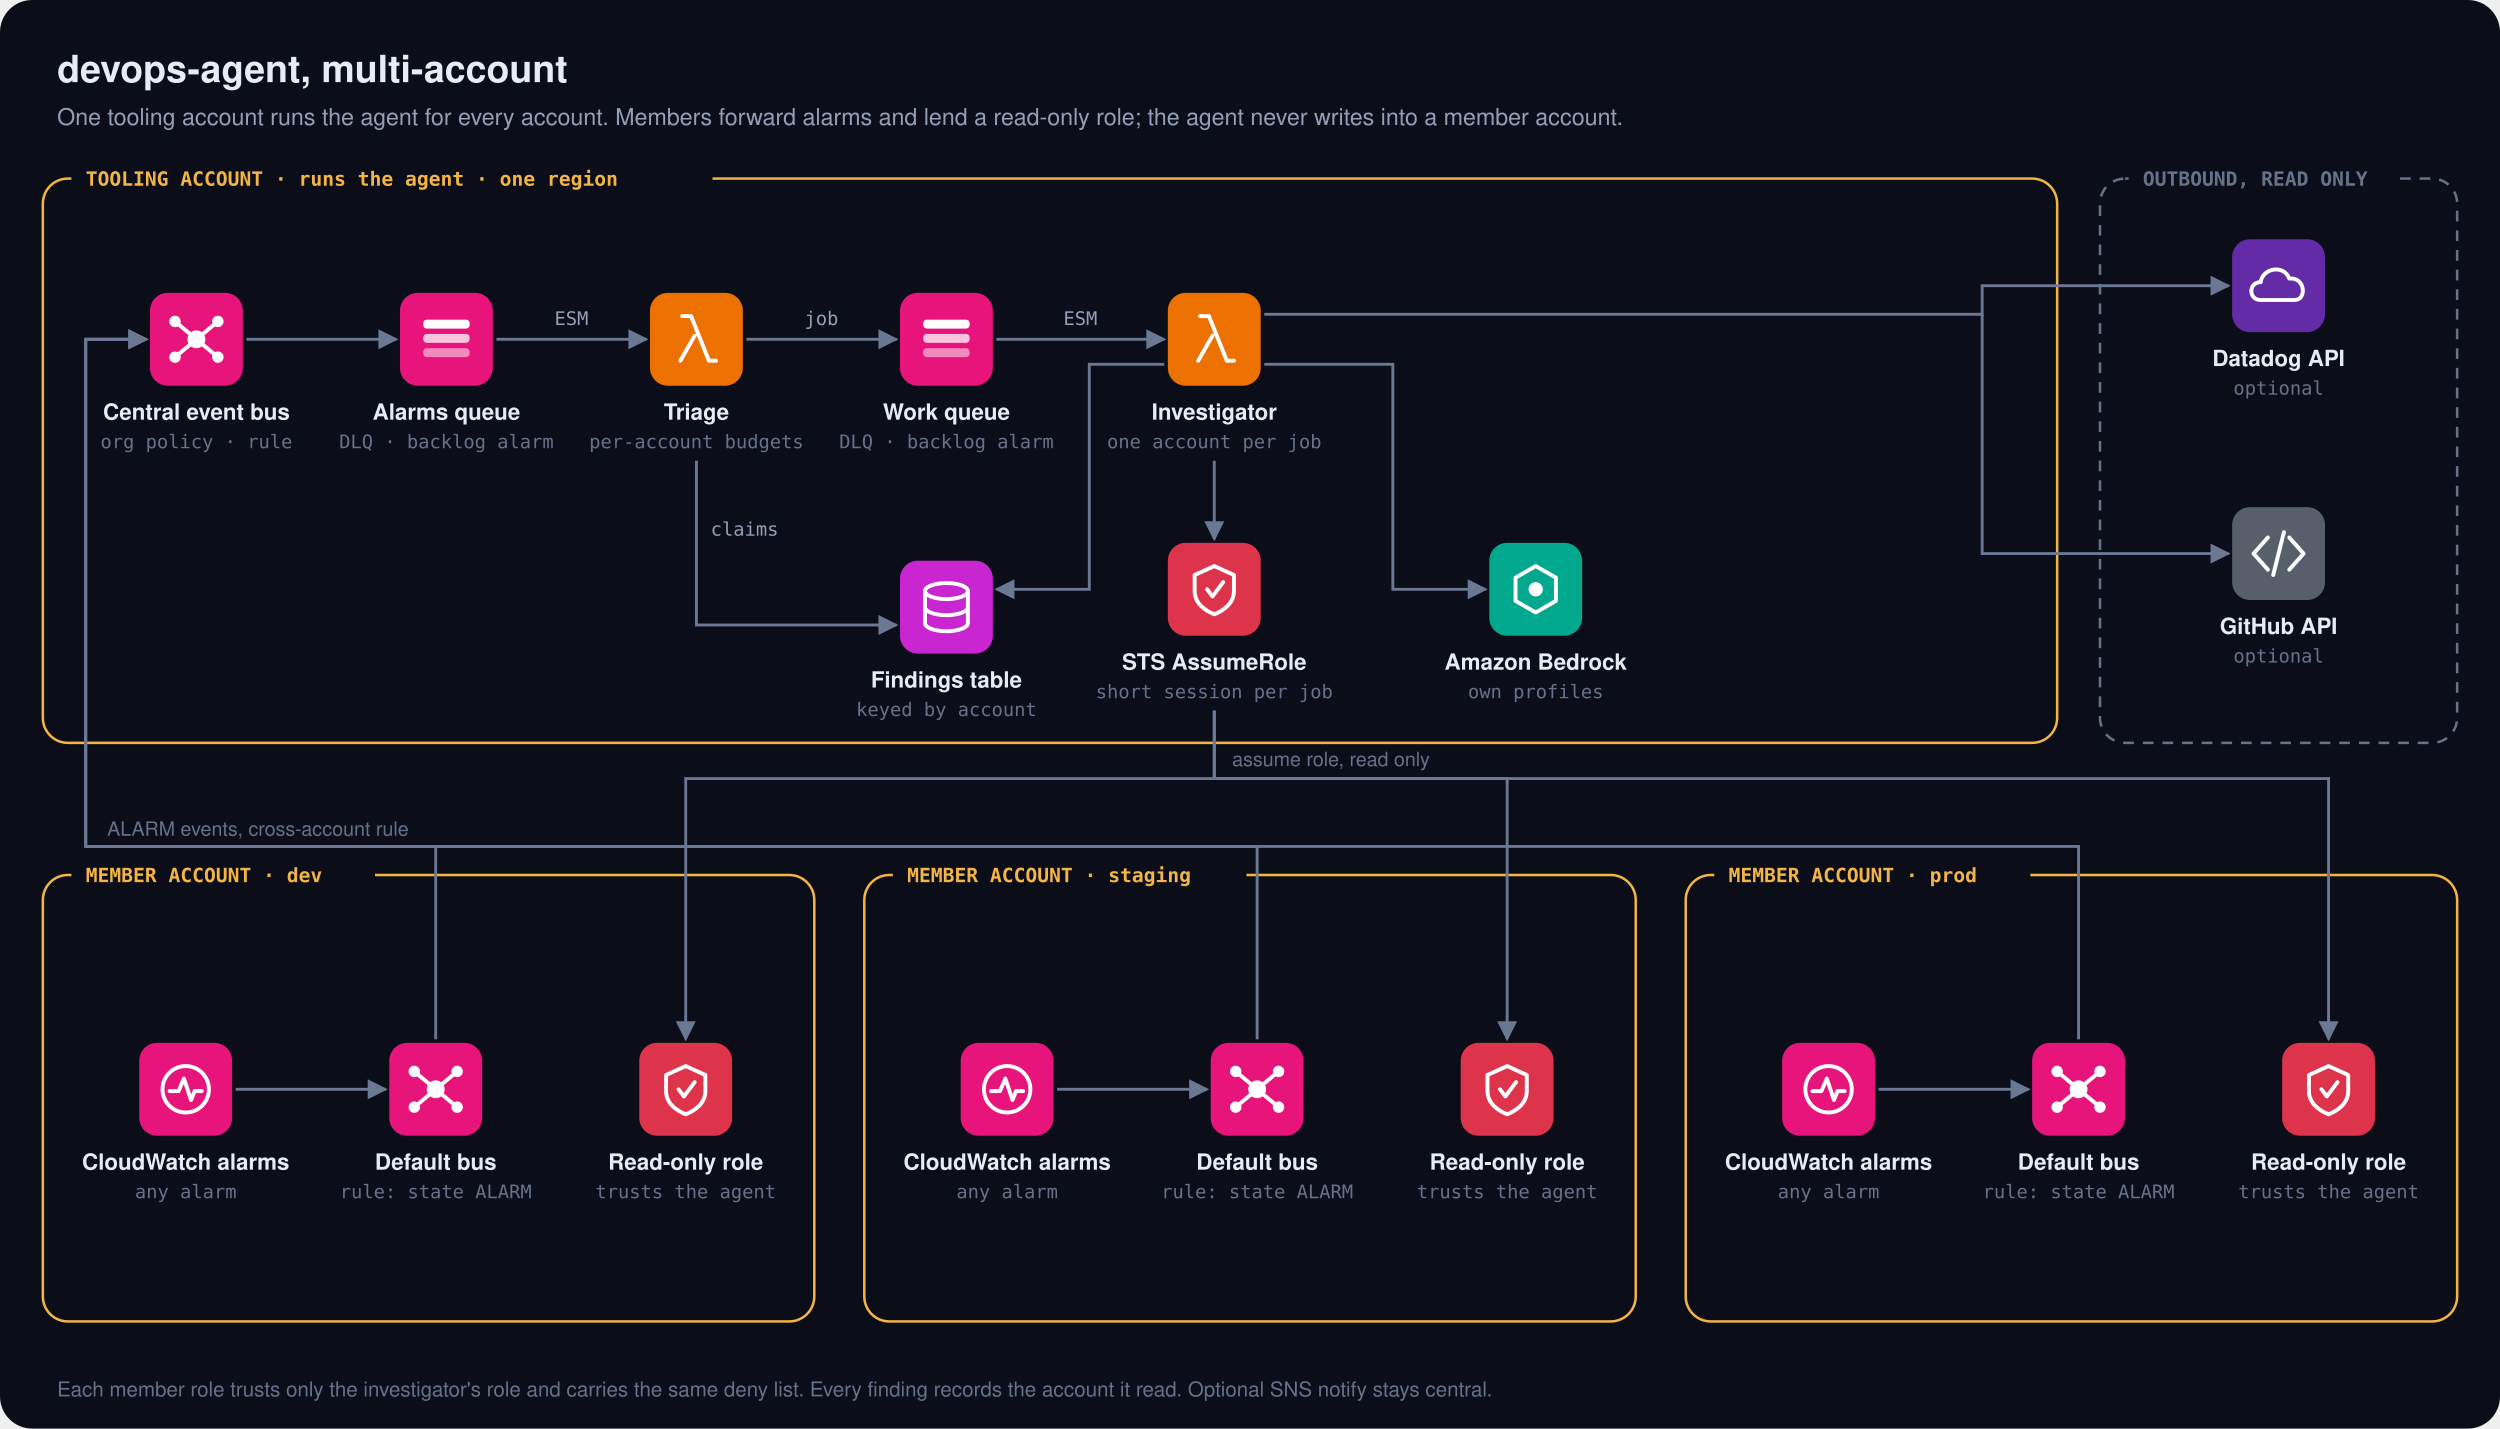
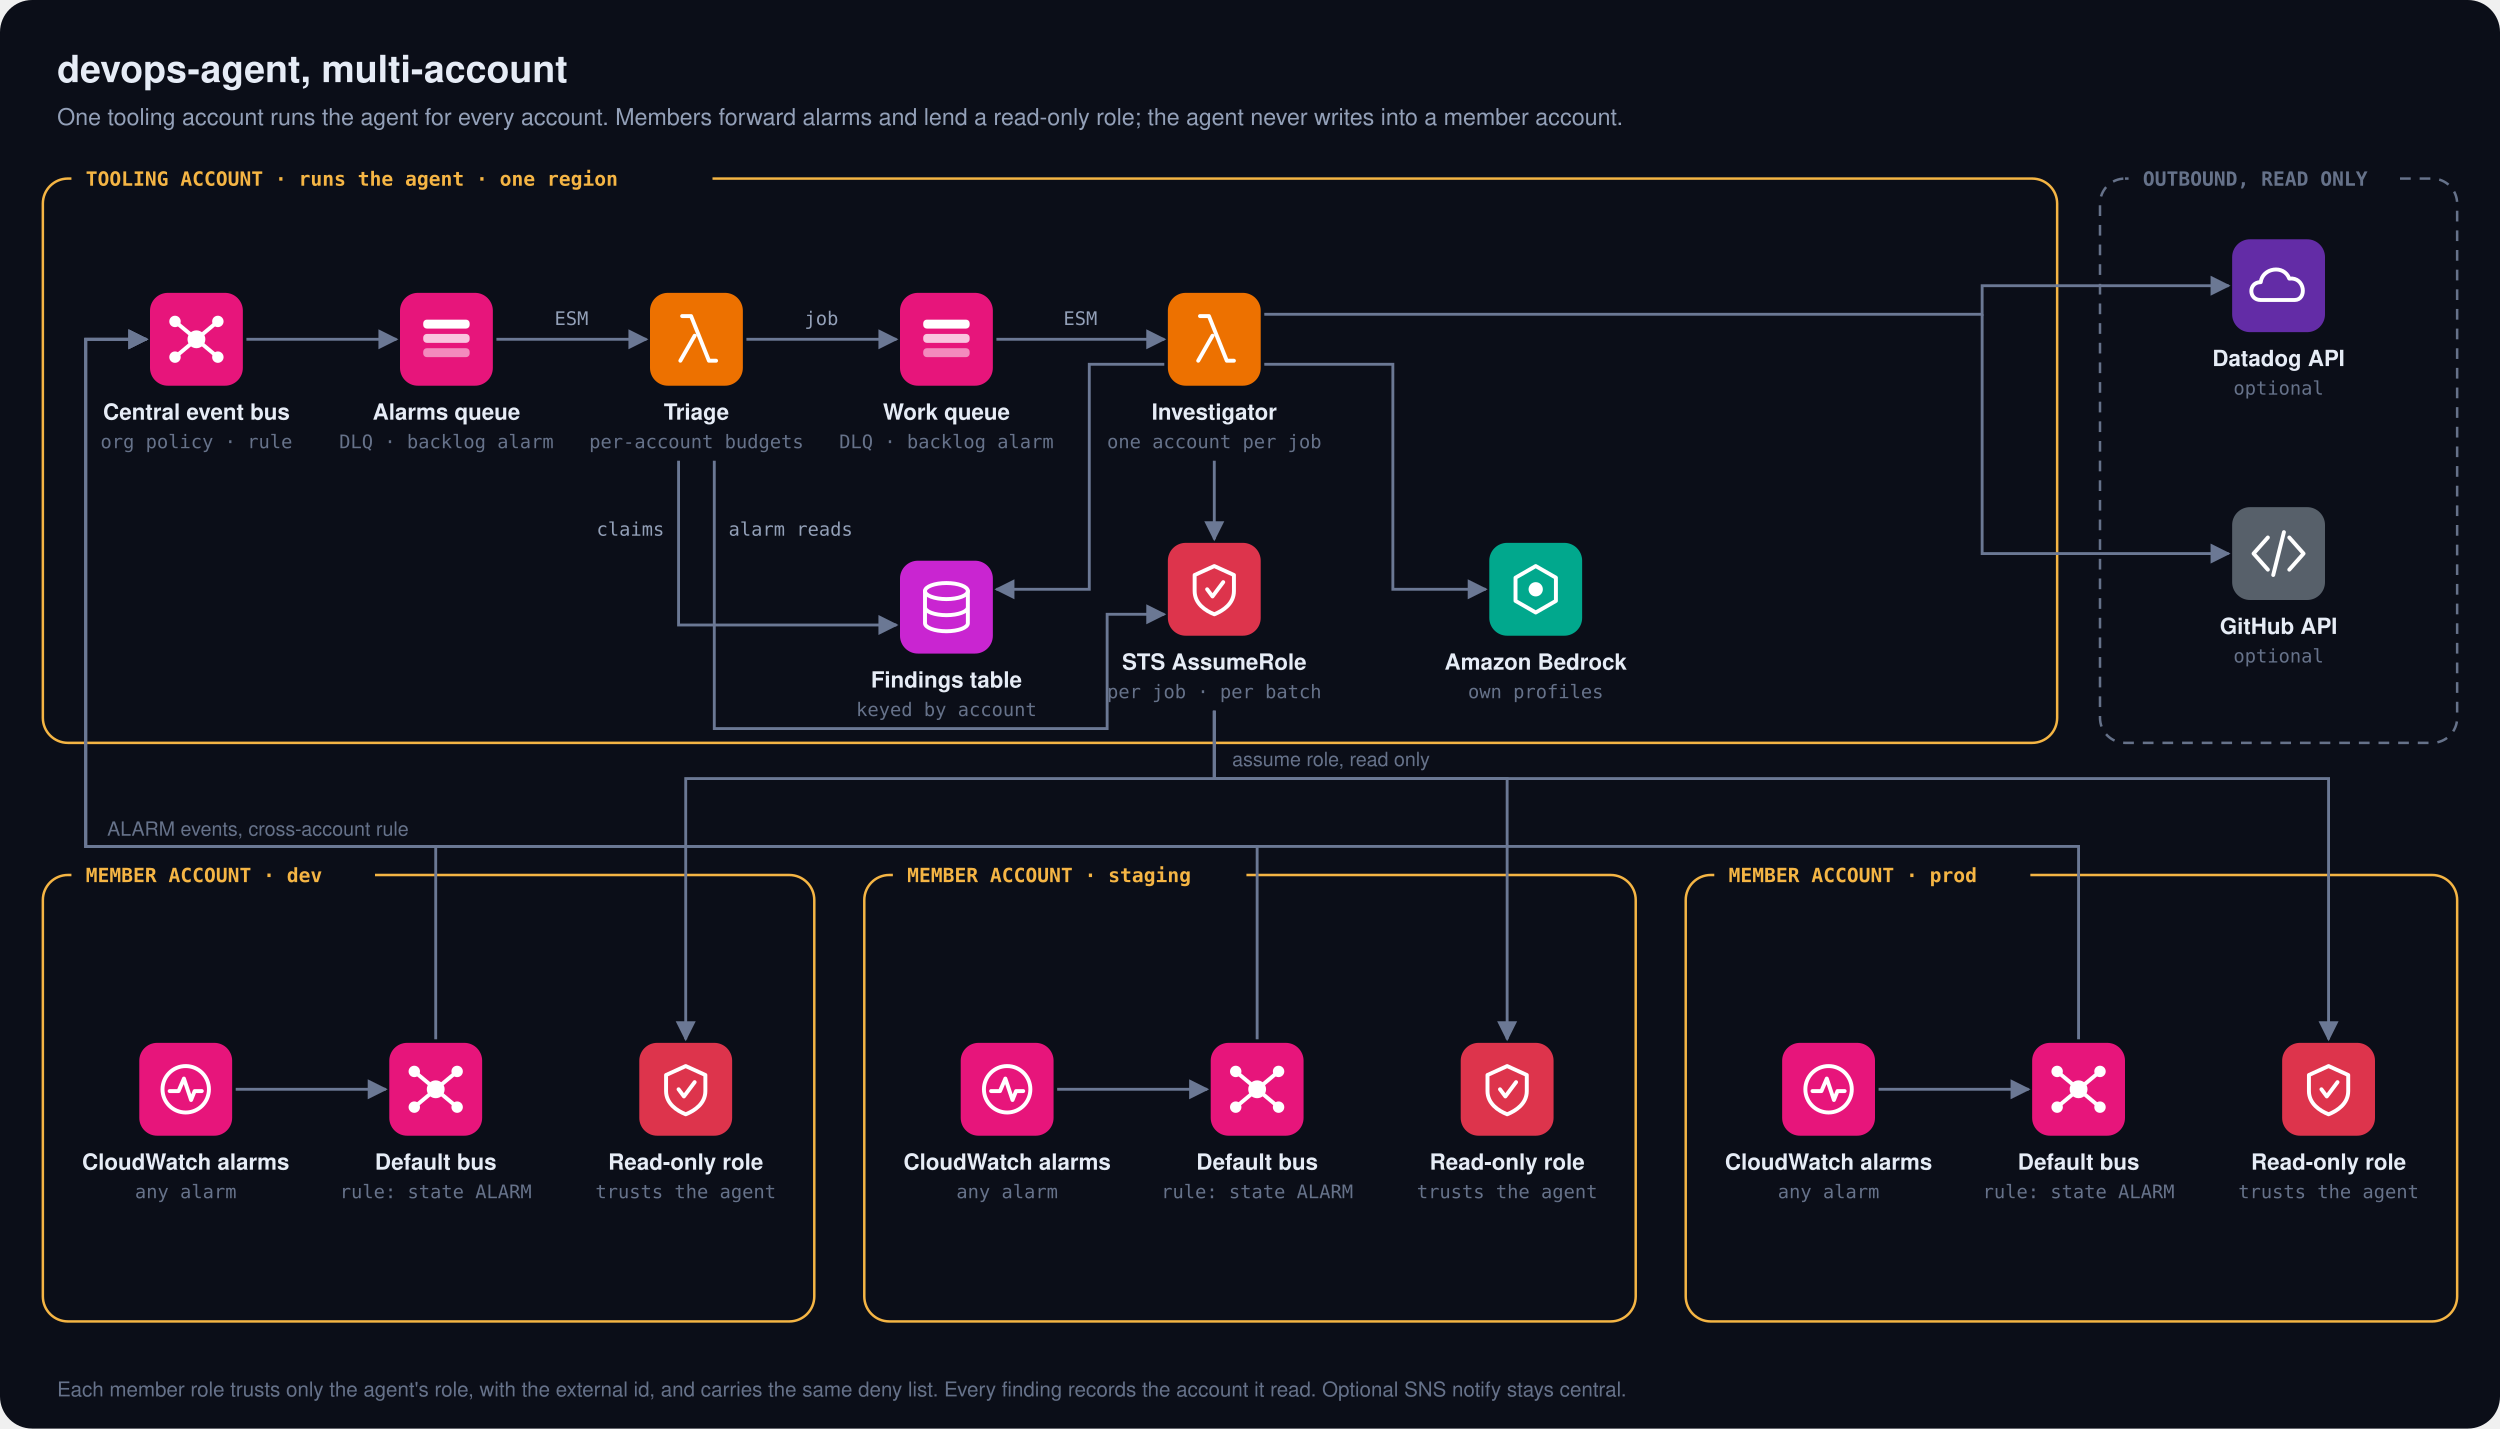
<svg xmlns="http://www.w3.org/2000/svg" width="1400" height="800" viewBox="0 0 1400 800" role="img" aria-label="devops-agent, multi-account">
  <defs>
    <marker id="ah" viewBox="0 0 10 10" refX="9" refY="5" markerWidth="7" markerHeight="7" orient="auto-start-reverse">
      <path d="M0,0 L10,5 L0,10 z" fill="#6b7894" />
    </marker>
  </defs>
  <rect width="1400" height="800" rx="18" fill="#0b0e18" />
  <text x="32" y="46" font-family="ui-sans-serif, -apple-system, 'Segoe UI', Helvetica, Arial, sans-serif" font-size="21" font-weight="700" fill="#e6ecf6" text-anchor="start">devops-agent, multi-account</text>
  <text x="32" y="70" font-family="ui-sans-serif, -apple-system, 'Segoe UI', Helvetica, Arial, sans-serif" font-size="13" font-weight="400" fill="#93a0b8" text-anchor="start">One tooling account runs the agent for every account. Members forward alarms and lend a read-only role; the agent never writes into a member account.</text>
  <rect x="24" y="100" width="1128" height="316" rx="14" fill="none" stroke="#f5b544" stroke-width="1.4" />
  <rect x="40" y="91" width="359" height="18" rx="4" fill="#0b0e18" />
  <text x="48" y="104" font-family="ui-monospace, SFMono-Regular, Menlo, Consolas, monospace" font-size="11" font-weight="600" fill="#f5b544" text-anchor="start">TOOLING ACCOUNT  ·  runs the agent  ·  one region</text>
  <rect x="1176" y="100" width="200" height="316" rx="14" fill="none" stroke="#66728a" stroke-width="1.4" stroke-dasharray="6 5" />
  <rect x="1192" y="91" width="149" height="18" rx="4" fill="#0b0e18" />
  <text x="1200" y="104" font-family="ui-monospace, SFMono-Regular, Menlo, Consolas, monospace" font-size="11" font-weight="600" fill="#66728a" text-anchor="start">OUTBOUND, READ ONLY</text>
  <rect x="84.0" y="164.0" width="52" height="52" rx="10" fill="#E7157B" />
  <path d="M110,190 L98,180" stroke="#fff" stroke-width="2.2" fill="none" stroke-linecap="round" stroke-linejoin="round" />
  <circle cx="98" cy="180" r="3.2" fill="#fff" />
  <path d="M110,190 L122,180" stroke="#fff" stroke-width="2.2" fill="none" stroke-linecap="round" stroke-linejoin="round" />
  <circle cx="122" cy="180" r="3.2" fill="#fff" />
  <path d="M110,190 L98,200" stroke="#fff" stroke-width="2.2" fill="none" stroke-linecap="round" stroke-linejoin="round" />
  <circle cx="98" cy="200" r="3.2" fill="#fff" />
  <path d="M110,190 L122,200" stroke="#fff" stroke-width="2.2" fill="none" stroke-linecap="round" stroke-linejoin="round" />
  <circle cx="122" cy="200" r="3.2" fill="#fff" />
  <circle cx="110" cy="190" r="5" fill="#fff" />
  <text x="110" y="235.0" font-family="ui-sans-serif, -apple-system, 'Segoe UI', Helvetica, Arial, sans-serif" font-size="12.5" font-weight="650" fill="#e6ecf6" text-anchor="middle">Central event bus</text>
  <text x="110" y="251.0" font-family="ui-monospace, SFMono-Regular, Menlo, Consolas, monospace" font-size="10.5" font-weight="400" fill="#66728a" text-anchor="middle">org policy · rule</text>
  <rect x="224.0" y="164.0" width="52" height="52" rx="10" fill="#E7157B" />
  <rect x="237" y="179" width="26" height="5" rx="2" fill="#fff" opacity="1.0" />
  <rect x="237" y="187" width="26" height="5" rx="2" fill="#fff" opacity="0.75" />
  <rect x="237" y="195" width="26" height="5" rx="2" fill="#fff" opacity="0.5" />
  <text x="250" y="235.0" font-family="ui-sans-serif, -apple-system, 'Segoe UI', Helvetica, Arial, sans-serif" font-size="12.5" font-weight="650" fill="#e6ecf6" text-anchor="middle">Alarms queue</text>
  <text x="250" y="251.0" font-family="ui-monospace, SFMono-Regular, Menlo, Consolas, monospace" font-size="10.5" font-weight="400" fill="#66728a" text-anchor="middle">DLQ · backlog alarm</text>
  <path d="M138,190 L222,190" stroke="#6b7894" stroke-width="1.6" fill="none" marker-end="url(#ah)" />
  <rect x="364.0" y="164.0" width="52" height="52" rx="10" fill="#ED7100" />
  <path d="M381,202 L389,188 M382,177 L387,177 L397,202 L401,202" stroke="#fff" stroke-width="2.2" fill="none" stroke-linecap="round" stroke-linejoin="round" />
  <text x="390" y="235.0" font-family="ui-sans-serif, -apple-system, 'Segoe UI', Helvetica, Arial, sans-serif" font-size="12.5" font-weight="650" fill="#e6ecf6" text-anchor="middle">Triage</text>
  <text x="390" y="251.0" font-family="ui-monospace, SFMono-Regular, Menlo, Consolas, monospace" font-size="10.5" font-weight="400" fill="#66728a" text-anchor="middle">per-account budgets</text>
  <path d="M278,190 L362,190" stroke="#6b7894" stroke-width="1.6" fill="none" marker-end="url(#ah)" />
  <text x="320" y="182" font-family="ui-monospace, SFMono-Regular, Menlo, Consolas, monospace" font-size="10.5" font-weight="400" fill="#93a0b8" text-anchor="middle">ESM</text>
  <rect x="504.0" y="164.0" width="52" height="52" rx="10" fill="#E7157B" />
  <rect x="517" y="179" width="26" height="5" rx="2" fill="#fff" opacity="1.0" />
  <rect x="517" y="187" width="26" height="5" rx="2" fill="#fff" opacity="0.75" />
  <rect x="517" y="195" width="26" height="5" rx="2" fill="#fff" opacity="0.5" />
  <text x="530" y="235.0" font-family="ui-sans-serif, -apple-system, 'Segoe UI', Helvetica, Arial, sans-serif" font-size="12.5" font-weight="650" fill="#e6ecf6" text-anchor="middle">Work queue</text>
  <text x="530" y="251.0" font-family="ui-monospace, SFMono-Regular, Menlo, Consolas, monospace" font-size="10.5" font-weight="400" fill="#66728a" text-anchor="middle">DLQ · backlog alarm</text>
  <path d="M418,190 L502,190" stroke="#6b7894" stroke-width="1.6" fill="none" marker-end="url(#ah)" />
  <text x="460" y="182" font-family="ui-monospace, SFMono-Regular, Menlo, Consolas, monospace" font-size="10.5" font-weight="400" fill="#93a0b8" text-anchor="middle">job</text>
  <rect x="654.0" y="164.0" width="52" height="52" rx="10" fill="#ED7100" />
  <path d="M671,202 L679,188 M672,177 L677,177 L687,202 L691,202" stroke="#fff" stroke-width="2.2" fill="none" stroke-linecap="round" stroke-linejoin="round" />
  <text x="680" y="235.0" font-family="ui-sans-serif, -apple-system, 'Segoe UI', Helvetica, Arial, sans-serif" font-size="12.5" font-weight="650" fill="#e6ecf6" text-anchor="middle">Investigator</text>
  <text x="680" y="251.0" font-family="ui-monospace, SFMono-Regular, Menlo, Consolas, monospace" font-size="10.5" font-weight="400" fill="#66728a" text-anchor="middle">one account per job</text>
  <path d="M558,190 L652,190" stroke="#6b7894" stroke-width="1.6" fill="none" marker-end="url(#ah)" />
  <text x="605" y="182" font-family="ui-monospace, SFMono-Regular, Menlo, Consolas, monospace" font-size="10.5" font-weight="400" fill="#93a0b8" text-anchor="middle">ESM</text>
  <rect x="504.0" y="314.0" width="52" height="52" rx="10" fill="#C925D1" />
  <ellipse cx="530" cy="331" rx="12" ry="4.5" stroke="#fff" stroke-width="2.2" fill="none" stroke-linecap="round" stroke-linejoin="round" />
  <path d="M518,331 L518,349 A12,4.5 0 0 0 542,349 L542,331 M518,340 A12,4.5 0 0 0 542,340" stroke="#fff" stroke-width="2.2" fill="none" stroke-linecap="round" stroke-linejoin="round" />
  <text x="530" y="385.0" font-family="ui-sans-serif, -apple-system, 'Segoe UI', Helvetica, Arial, sans-serif" font-size="12.5" font-weight="650" fill="#e6ecf6" text-anchor="middle">Findings table</text>
  <text x="530" y="401.0" font-family="ui-monospace, SFMono-Regular, Menlo, Consolas, monospace" font-size="10.5" font-weight="400" fill="#66728a" text-anchor="middle">keyed by account</text>
-   <path d="M390,258 L390,350 L502,350" stroke="#6b7894" stroke-width="1.6" fill="none" marker-end="url(#ah)" />
-   <text x="398" y="300" font-family="ui-monospace, SFMono-Regular, Menlo, Consolas, monospace" font-size="10.5" font-weight="400" fill="#93a0b8" text-anchor="start">claims</text>
+   <path d="M380,258 L380,350 L502,350" stroke="#6b7894" stroke-width="1.6" fill="none" marker-end="url(#ah)" />
+   <text x="372" y="300" font-family="ui-monospace, SFMono-Regular, Menlo, Consolas, monospace" font-size="10.5" font-weight="400" fill="#93a0b8" text-anchor="end">claims</text>
+   <path d="M400,258 L400,408 L620,408 L620,344 L652,344" stroke="#6b7894" stroke-width="1.6" fill="none" marker-end="url(#ah)" />
+   <text x="408" y="300" font-family="ui-monospace, SFMono-Regular, Menlo, Consolas, monospace" font-size="10.5" font-weight="400" fill="#93a0b8" text-anchor="start">alarm reads</text>
  <path d="M652,204 L610,204 L610,330 L558,330" stroke="#6b7894" stroke-width="1.6" fill="none" marker-end="url(#ah)" />
  <rect x="654.0" y="304.0" width="52" height="52" rx="10" fill="#DD344C" />
  <path d="M680,317 L691,322 L691,331 C691,338 685,342 680,344 C675,342 669,338 669,331 L669,322 Z" stroke="#fff" stroke-width="2.2" fill="none" stroke-linecap="round" stroke-linejoin="round" />
  <path d="M676,330 L679,334 L685,326" stroke="#fff" stroke-width="2.2" fill="none" stroke-linecap="round" stroke-linejoin="round" />
  <text x="680" y="375.0" font-family="ui-sans-serif, -apple-system, 'Segoe UI', Helvetica, Arial, sans-serif" font-size="12.5" font-weight="650" fill="#e6ecf6" text-anchor="middle">STS AssumeRole</text>
-   <text x="680" y="391.0" font-family="ui-monospace, SFMono-Regular, Menlo, Consolas, monospace" font-size="10.5" font-weight="400" fill="#66728a" text-anchor="middle">short session per job</text>
+   <text x="680" y="391.0" font-family="ui-monospace, SFMono-Regular, Menlo, Consolas, monospace" font-size="10.5" font-weight="400" fill="#66728a" text-anchor="middle">per job · per batch</text>
  <path d="M680,258 L680,302" stroke="#6b7894" stroke-width="1.6" fill="none" marker-end="url(#ah)" />
  <rect x="834.0" y="304.0" width="52" height="52" rx="10" fill="#01A88D" />
  <polygon points="860,317 871.31,323.5 871.31,336.5 860,343 848.69,336.5 848.69,323.5" stroke="#fff" stroke-width="2.2" fill="none" stroke-linecap="round" stroke-linejoin="round" />
  <circle cx="860" cy="330" r="4" fill="#fff" />
  <text x="860" y="375.0" font-family="ui-sans-serif, -apple-system, 'Segoe UI', Helvetica, Arial, sans-serif" font-size="12.5" font-weight="650" fill="#e6ecf6" text-anchor="middle">Amazon Bedrock</text>
  <text x="860" y="391.0" font-family="ui-monospace, SFMono-Regular, Menlo, Consolas, monospace" font-size="10.5" font-weight="400" fill="#66728a" text-anchor="middle">own profiles</text>
  <path d="M708,204 L780,204 L780,330 L832,330" stroke="#6b7894" stroke-width="1.6" fill="none" marker-end="url(#ah)" />
  <rect x="1250.0" y="134.0" width="52" height="52" rx="10" fill="#632CA6" />
  <path d="M1266,168 C1259,168 1259,158 1266,158 C1267,150 1279,148 1282,156 C1291,155 1292,168 1285,168 Z" stroke="#fff" stroke-width="2.2" fill="none" stroke-linecap="round" stroke-linejoin="round" />
  <text x="1276" y="205.0" font-family="ui-sans-serif, -apple-system, 'Segoe UI', Helvetica, Arial, sans-serif" font-size="12.5" font-weight="650" fill="#e6ecf6" text-anchor="middle">Datadog API</text>
  <text x="1276" y="221.0" font-family="ui-monospace, SFMono-Regular, Menlo, Consolas, monospace" font-size="10.5" font-weight="400" fill="#66728a" text-anchor="middle">optional</text>
  <rect x="1250.0" y="284.0" width="52" height="52" rx="10" fill="#57606a" />
  <path d="M1270,301 L1262,310 L1270,319 M1282,301 L1290,310 L1282,319 M1279,298 L1273,322" stroke="#fff" stroke-width="2.2" fill="none" stroke-linecap="round" stroke-linejoin="round" />
  <text x="1276" y="355.0" font-family="ui-sans-serif, -apple-system, 'Segoe UI', Helvetica, Arial, sans-serif" font-size="12.5" font-weight="650" fill="#e6ecf6" text-anchor="middle">GitHub API</text>
  <text x="1276" y="371.0" font-family="ui-monospace, SFMono-Regular, Menlo, Consolas, monospace" font-size="10.5" font-weight="400" fill="#66728a" text-anchor="middle">optional</text>
  <path d="M708,176 L1110,176 L1110,160 L1248,160" stroke="#6b7894" stroke-width="1.6" fill="none" marker-end="url(#ah)" />
  <path d="M1110,176 L1110,310 L1248,310" stroke="#6b7894" stroke-width="1.6" fill="none" marker-end="url(#ah)" />
  <rect x="24" y="490" width="432" height="250" rx="14" fill="none" stroke="#f5b544" stroke-width="1.4" />
  <rect x="40" y="481" width="170" height="18" rx="4" fill="#0b0e18" />
  <text x="48" y="494" font-family="ui-monospace, SFMono-Regular, Menlo, Consolas, monospace" font-size="11" font-weight="600" fill="#f5b544" text-anchor="start">MEMBER ACCOUNT  ·  dev</text>
  <rect x="78.0" y="584.0" width="52" height="52" rx="10" fill="#E7157B" />
  <circle cx="104" cy="610" r="13" stroke="#fff" stroke-width="2.2" fill="none" stroke-linecap="round" stroke-linejoin="round" />
  <path d="M95,611 L100,611 L103,604 L107,616 L109,611 L113,611" stroke="#fff" stroke-width="2.2" fill="none" stroke-linecap="round" stroke-linejoin="round" />
  <text x="104" y="655.0" font-family="ui-sans-serif, -apple-system, 'Segoe UI', Helvetica, Arial, sans-serif" font-size="12.5" font-weight="650" fill="#e6ecf6" text-anchor="middle">CloudWatch alarms</text>
  <text x="104" y="671.0" font-family="ui-monospace, SFMono-Regular, Menlo, Consolas, monospace" font-size="10.5" font-weight="400" fill="#66728a" text-anchor="middle">any alarm</text>
  <rect x="218.0" y="584.0" width="52" height="52" rx="10" fill="#E7157B" />
  <path d="M244,610 L232,600" stroke="#fff" stroke-width="2.2" fill="none" stroke-linecap="round" stroke-linejoin="round" />
  <circle cx="232" cy="600" r="3.2" fill="#fff" />
  <path d="M244,610 L256,600" stroke="#fff" stroke-width="2.2" fill="none" stroke-linecap="round" stroke-linejoin="round" />
  <circle cx="256" cy="600" r="3.2" fill="#fff" />
  <path d="M244,610 L232,620" stroke="#fff" stroke-width="2.2" fill="none" stroke-linecap="round" stroke-linejoin="round" />
  <circle cx="232" cy="620" r="3.2" fill="#fff" />
  <path d="M244,610 L256,620" stroke="#fff" stroke-width="2.2" fill="none" stroke-linecap="round" stroke-linejoin="round" />
  <circle cx="256" cy="620" r="3.2" fill="#fff" />
  <circle cx="244" cy="610" r="5" fill="#fff" />
  <text x="244" y="655.0" font-family="ui-sans-serif, -apple-system, 'Segoe UI', Helvetica, Arial, sans-serif" font-size="12.5" font-weight="650" fill="#e6ecf6" text-anchor="middle">Default bus</text>
  <text x="244" y="671.0" font-family="ui-monospace, SFMono-Regular, Menlo, Consolas, monospace" font-size="10.5" font-weight="400" fill="#66728a" text-anchor="middle">rule: state ALARM</text>
  <rect x="358.0" y="584.0" width="52" height="52" rx="10" fill="#DD344C" />
  <path d="M384,597 L395,602 L395,611 C395,618 389,622 384,624 C379,622 373,618 373,611 L373,602 Z" stroke="#fff" stroke-width="2.2" fill="none" stroke-linecap="round" stroke-linejoin="round" />
  <path d="M380,610 L383,614 L389,606" stroke="#fff" stroke-width="2.2" fill="none" stroke-linecap="round" stroke-linejoin="round" />
  <text x="384" y="655.0" font-family="ui-sans-serif, -apple-system, 'Segoe UI', Helvetica, Arial, sans-serif" font-size="12.5" font-weight="650" fill="#e6ecf6" text-anchor="middle">Read-only role</text>
  <text x="384" y="671.0" font-family="ui-monospace, SFMono-Regular, Menlo, Consolas, monospace" font-size="10.5" font-weight="400" fill="#66728a" text-anchor="middle">trusts the agent</text>
  <path d="M132,610 L216,610" stroke="#6b7894" stroke-width="1.6" fill="none" marker-end="url(#ah)" />
  <path d="M244,582 L244,474 L48,474 L48,190 L82,190" stroke="#6b7894" stroke-width="1.6" fill="none" marker-end="url(#ah)" />
  <path d="M680,398 L680,436 L384,436 L384,582" stroke="#6b7894" stroke-width="1.6" fill="none" marker-end="url(#ah)" />
  <rect x="484" y="490" width="432" height="250" rx="14" fill="none" stroke="#f5b544" stroke-width="1.4" />
  <rect x="500" y="481" width="198" height="18" rx="4" fill="#0b0e18" />
  <text x="508" y="494" font-family="ui-monospace, SFMono-Regular, Menlo, Consolas, monospace" font-size="11" font-weight="600" fill="#f5b544" text-anchor="start">MEMBER ACCOUNT  ·  staging</text>
  <rect x="538.0" y="584.0" width="52" height="52" rx="10" fill="#E7157B" />
  <circle cx="564" cy="610" r="13" stroke="#fff" stroke-width="2.2" fill="none" stroke-linecap="round" stroke-linejoin="round" />
  <path d="M555,611 L560,611 L563,604 L567,616 L569,611 L573,611" stroke="#fff" stroke-width="2.2" fill="none" stroke-linecap="round" stroke-linejoin="round" />
  <text x="564" y="655.0" font-family="ui-sans-serif, -apple-system, 'Segoe UI', Helvetica, Arial, sans-serif" font-size="12.5" font-weight="650" fill="#e6ecf6" text-anchor="middle">CloudWatch alarms</text>
  <text x="564" y="671.0" font-family="ui-monospace, SFMono-Regular, Menlo, Consolas, monospace" font-size="10.5" font-weight="400" fill="#66728a" text-anchor="middle">any alarm</text>
  <rect x="678.0" y="584.0" width="52" height="52" rx="10" fill="#E7157B" />
  <path d="M704,610 L692,600" stroke="#fff" stroke-width="2.2" fill="none" stroke-linecap="round" stroke-linejoin="round" />
  <circle cx="692" cy="600" r="3.2" fill="#fff" />
  <path d="M704,610 L716,600" stroke="#fff" stroke-width="2.2" fill="none" stroke-linecap="round" stroke-linejoin="round" />
  <circle cx="716" cy="600" r="3.2" fill="#fff" />
  <path d="M704,610 L692,620" stroke="#fff" stroke-width="2.2" fill="none" stroke-linecap="round" stroke-linejoin="round" />
  <circle cx="692" cy="620" r="3.2" fill="#fff" />
  <path d="M704,610 L716,620" stroke="#fff" stroke-width="2.2" fill="none" stroke-linecap="round" stroke-linejoin="round" />
  <circle cx="716" cy="620" r="3.2" fill="#fff" />
  <circle cx="704" cy="610" r="5" fill="#fff" />
  <text x="704" y="655.0" font-family="ui-sans-serif, -apple-system, 'Segoe UI', Helvetica, Arial, sans-serif" font-size="12.5" font-weight="650" fill="#e6ecf6" text-anchor="middle">Default bus</text>
  <text x="704" y="671.0" font-family="ui-monospace, SFMono-Regular, Menlo, Consolas, monospace" font-size="10.5" font-weight="400" fill="#66728a" text-anchor="middle">rule: state ALARM</text>
  <rect x="818.0" y="584.0" width="52" height="52" rx="10" fill="#DD344C" />
  <path d="M844,597 L855,602 L855,611 C855,618 849,622 844,624 C839,622 833,618 833,611 L833,602 Z" stroke="#fff" stroke-width="2.2" fill="none" stroke-linecap="round" stroke-linejoin="round" />
  <path d="M840,610 L843,614 L849,606" stroke="#fff" stroke-width="2.2" fill="none" stroke-linecap="round" stroke-linejoin="round" />
  <text x="844" y="655.0" font-family="ui-sans-serif, -apple-system, 'Segoe UI', Helvetica, Arial, sans-serif" font-size="12.5" font-weight="650" fill="#e6ecf6" text-anchor="middle">Read-only role</text>
  <text x="844" y="671.0" font-family="ui-monospace, SFMono-Regular, Menlo, Consolas, monospace" font-size="10.5" font-weight="400" fill="#66728a" text-anchor="middle">trusts the agent</text>
  <path d="M592,610 L676,610" stroke="#6b7894" stroke-width="1.6" fill="none" marker-end="url(#ah)" />
  <path d="M704,582 L704,474 L48,474 L48,190 L82,190" stroke="#6b7894" stroke-width="1.6" fill="none" marker-end="url(#ah)" />
  <path d="M680,398 L680,436 L844,436 L844,582" stroke="#6b7894" stroke-width="1.6" fill="none" marker-end="url(#ah)" />
  <rect x="944" y="490" width="432" height="250" rx="14" fill="none" stroke="#f5b544" stroke-width="1.4" />
  <rect x="960" y="481" width="177" height="18" rx="4" fill="#0b0e18" />
  <text x="968" y="494" font-family="ui-monospace, SFMono-Regular, Menlo, Consolas, monospace" font-size="11" font-weight="600" fill="#f5b544" text-anchor="start">MEMBER ACCOUNT  ·  prod</text>
  <rect x="998.0" y="584.0" width="52" height="52" rx="10" fill="#E7157B" />
  <circle cx="1024" cy="610" r="13" stroke="#fff" stroke-width="2.2" fill="none" stroke-linecap="round" stroke-linejoin="round" />
  <path d="M1015,611 L1020,611 L1023,604 L1027,616 L1029,611 L1033,611" stroke="#fff" stroke-width="2.2" fill="none" stroke-linecap="round" stroke-linejoin="round" />
  <text x="1024" y="655.0" font-family="ui-sans-serif, -apple-system, 'Segoe UI', Helvetica, Arial, sans-serif" font-size="12.5" font-weight="650" fill="#e6ecf6" text-anchor="middle">CloudWatch alarms</text>
  <text x="1024" y="671.0" font-family="ui-monospace, SFMono-Regular, Menlo, Consolas, monospace" font-size="10.5" font-weight="400" fill="#66728a" text-anchor="middle">any alarm</text>
  <rect x="1138.0" y="584.0" width="52" height="52" rx="10" fill="#E7157B" />
  <path d="M1164,610 L1152,600" stroke="#fff" stroke-width="2.2" fill="none" stroke-linecap="round" stroke-linejoin="round" />
  <circle cx="1152" cy="600" r="3.2" fill="#fff" />
  <path d="M1164,610 L1176,600" stroke="#fff" stroke-width="2.2" fill="none" stroke-linecap="round" stroke-linejoin="round" />
  <circle cx="1176" cy="600" r="3.2" fill="#fff" />
  <path d="M1164,610 L1152,620" stroke="#fff" stroke-width="2.2" fill="none" stroke-linecap="round" stroke-linejoin="round" />
  <circle cx="1152" cy="620" r="3.2" fill="#fff" />
  <path d="M1164,610 L1176,620" stroke="#fff" stroke-width="2.2" fill="none" stroke-linecap="round" stroke-linejoin="round" />
  <circle cx="1176" cy="620" r="3.2" fill="#fff" />
  <circle cx="1164" cy="610" r="5" fill="#fff" />
  <text x="1164" y="655.0" font-family="ui-sans-serif, -apple-system, 'Segoe UI', Helvetica, Arial, sans-serif" font-size="12.5" font-weight="650" fill="#e6ecf6" text-anchor="middle">Default bus</text>
  <text x="1164" y="671.0" font-family="ui-monospace, SFMono-Regular, Menlo, Consolas, monospace" font-size="10.5" font-weight="400" fill="#66728a" text-anchor="middle">rule: state ALARM</text>
  <rect x="1278.0" y="584.0" width="52" height="52" rx="10" fill="#DD344C" />
  <path d="M1304,597 L1315,602 L1315,611 C1315,618 1309,622 1304,624 C1299,622 1293,618 1293,611 L1293,602 Z" stroke="#fff" stroke-width="2.2" fill="none" stroke-linecap="round" stroke-linejoin="round" />
  <path d="M1300,610 L1303,614 L1309,606" stroke="#fff" stroke-width="2.2" fill="none" stroke-linecap="round" stroke-linejoin="round" />
  <text x="1304" y="655.0" font-family="ui-sans-serif, -apple-system, 'Segoe UI', Helvetica, Arial, sans-serif" font-size="12.5" font-weight="650" fill="#e6ecf6" text-anchor="middle">Read-only role</text>
  <text x="1304" y="671.0" font-family="ui-monospace, SFMono-Regular, Menlo, Consolas, monospace" font-size="10.5" font-weight="400" fill="#66728a" text-anchor="middle">trusts the agent</text>
  <path d="M1052,610 L1136,610" stroke="#6b7894" stroke-width="1.6" fill="none" marker-end="url(#ah)" />
  <path d="M1164,582 L1164,474 L48,474 L48,190 L82,190" stroke="#6b7894" stroke-width="1.6" fill="none" marker-end="url(#ah)" />
  <path d="M680,398 L680,436 L1304,436 L1304,582" stroke="#6b7894" stroke-width="1.6" fill="none" marker-end="url(#ah)" />
  <text x="60" y="468" font-family="ui-sans-serif, -apple-system, 'Segoe UI', Helvetica, Arial, sans-serif" font-size="11" font-weight="400" fill="#66728a" text-anchor="start">ALARM events, cross-account rule</text>
  <text x="690" y="429" font-family="ui-sans-serif, -apple-system, 'Segoe UI', Helvetica, Arial, sans-serif" font-size="11" font-weight="400" fill="#66728a" text-anchor="start">assume role, read only</text>
-   <text x="32" y="782" font-family="ui-sans-serif, -apple-system, 'Segoe UI', Helvetica, Arial, sans-serif" font-size="11.5" font-weight="400" fill="#66728a" text-anchor="start">Each member role trusts only the investigator's role and carries the same deny list. Every finding records the account it read. Optional SNS notify stays central.</text>
+   <text x="32" y="782" font-family="ui-sans-serif, -apple-system, 'Segoe UI', Helvetica, Arial, sans-serif" font-size="11.5" font-weight="400" fill="#66728a" text-anchor="start">Each member role trusts only the agent's role, with the external id, and carries the same deny list. Every finding records the account it read. Optional SNS notify stays central.</text>
</svg>
